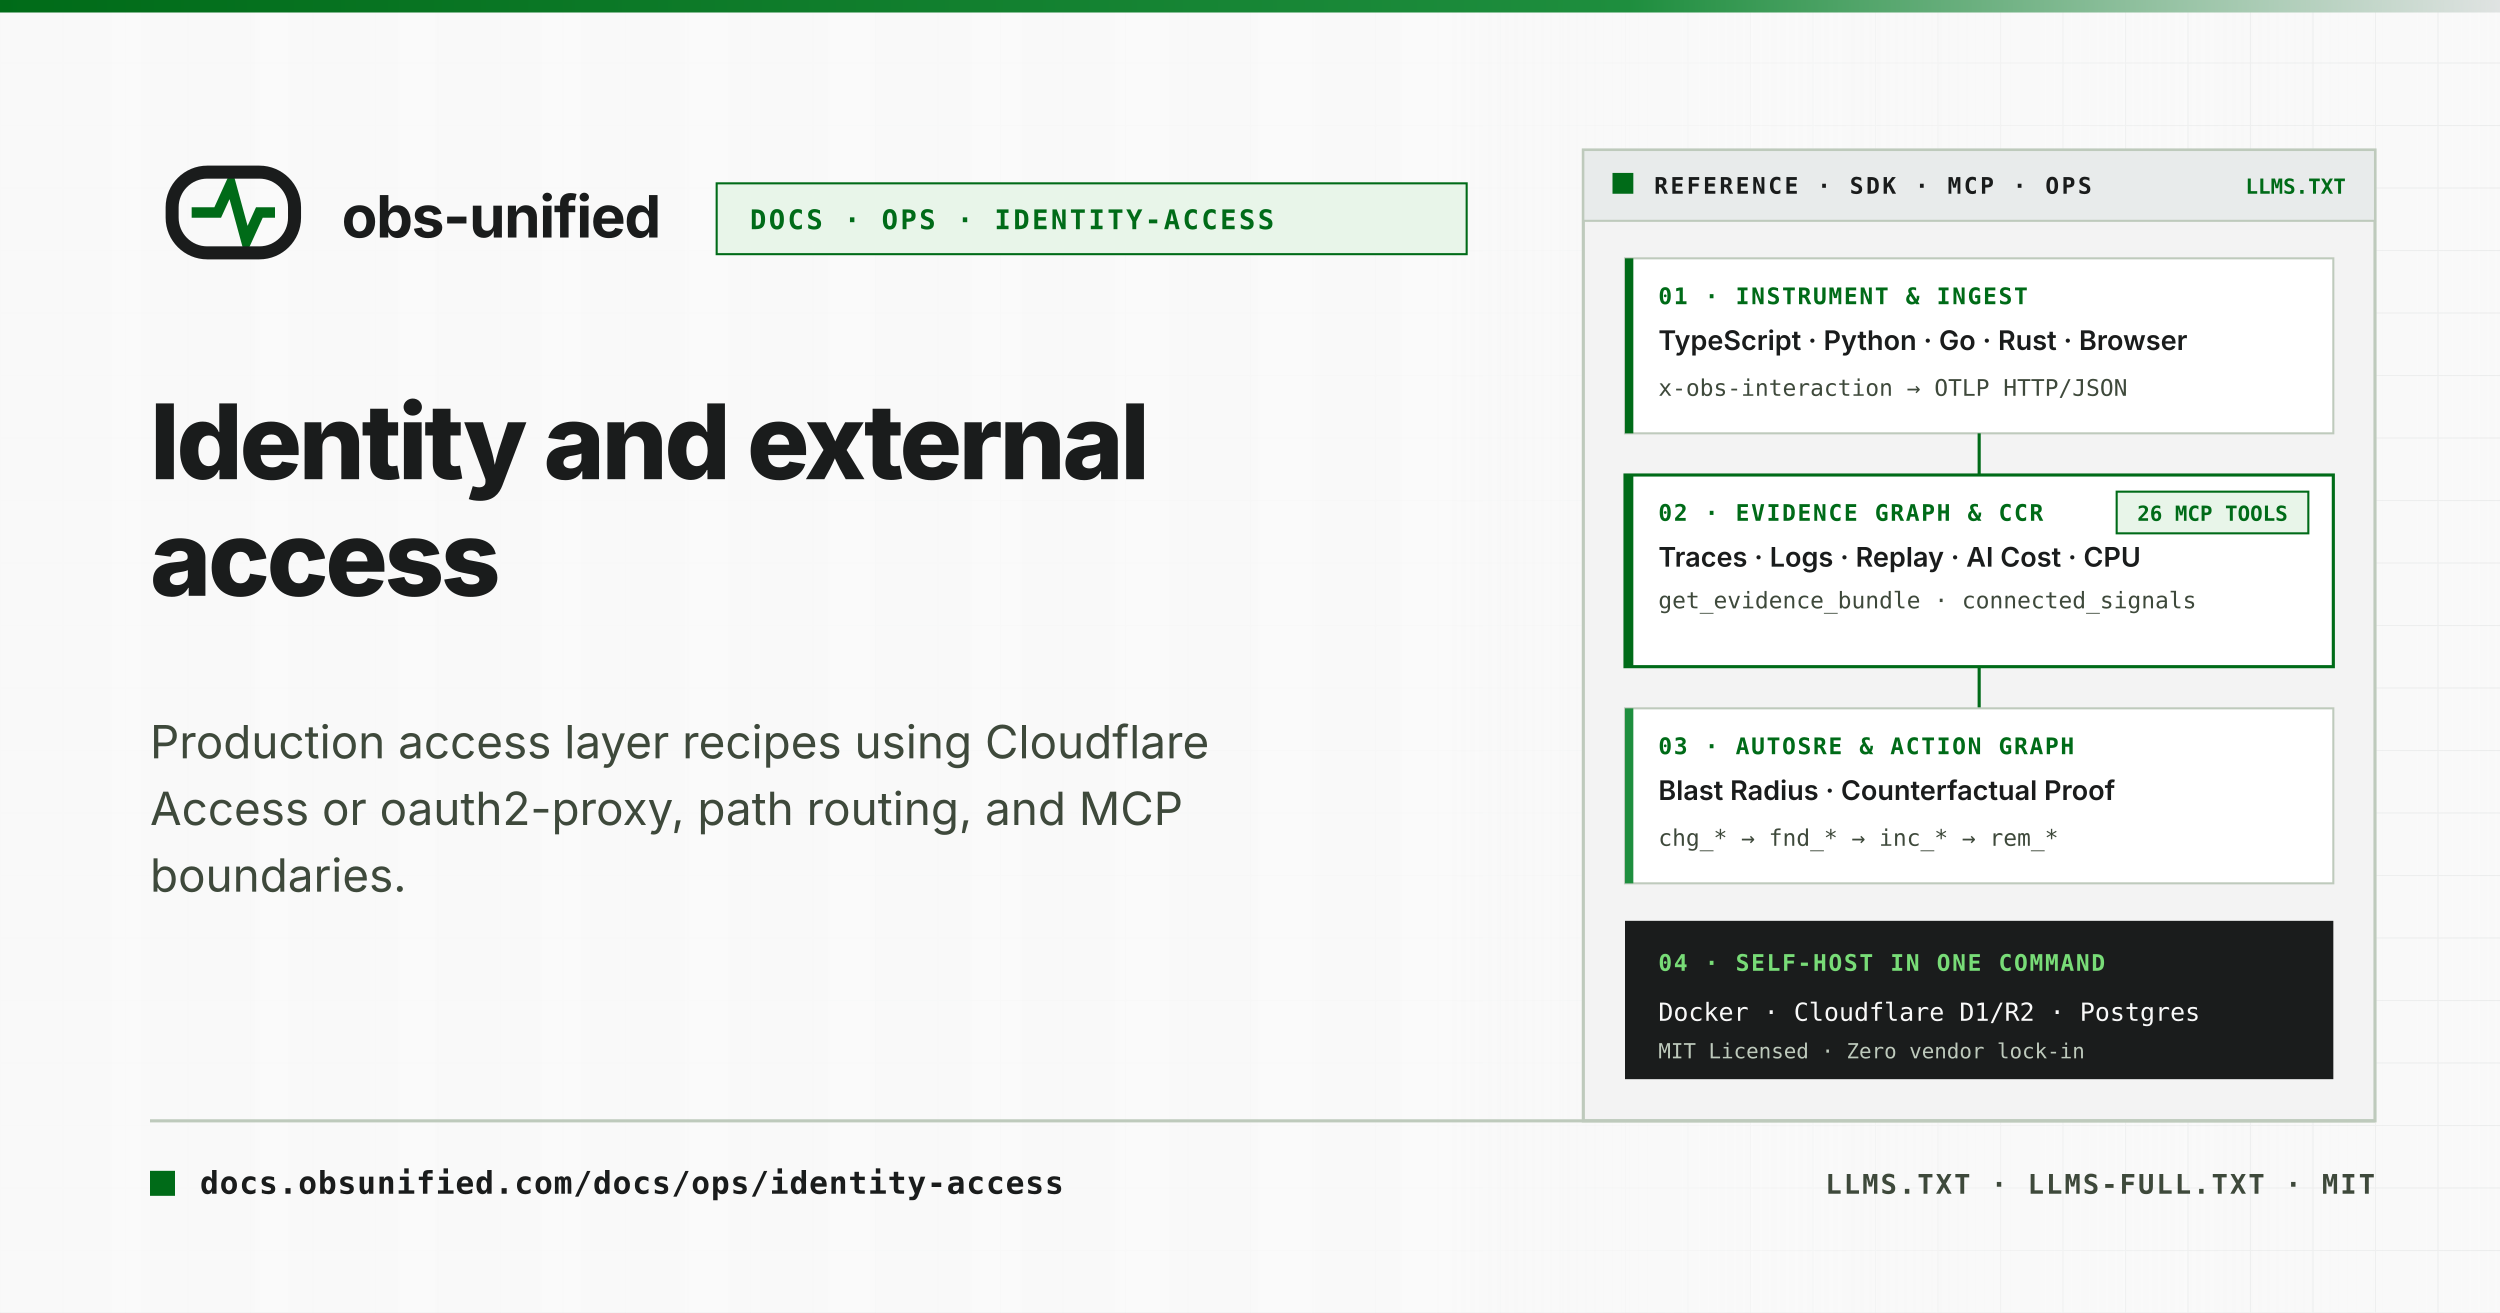
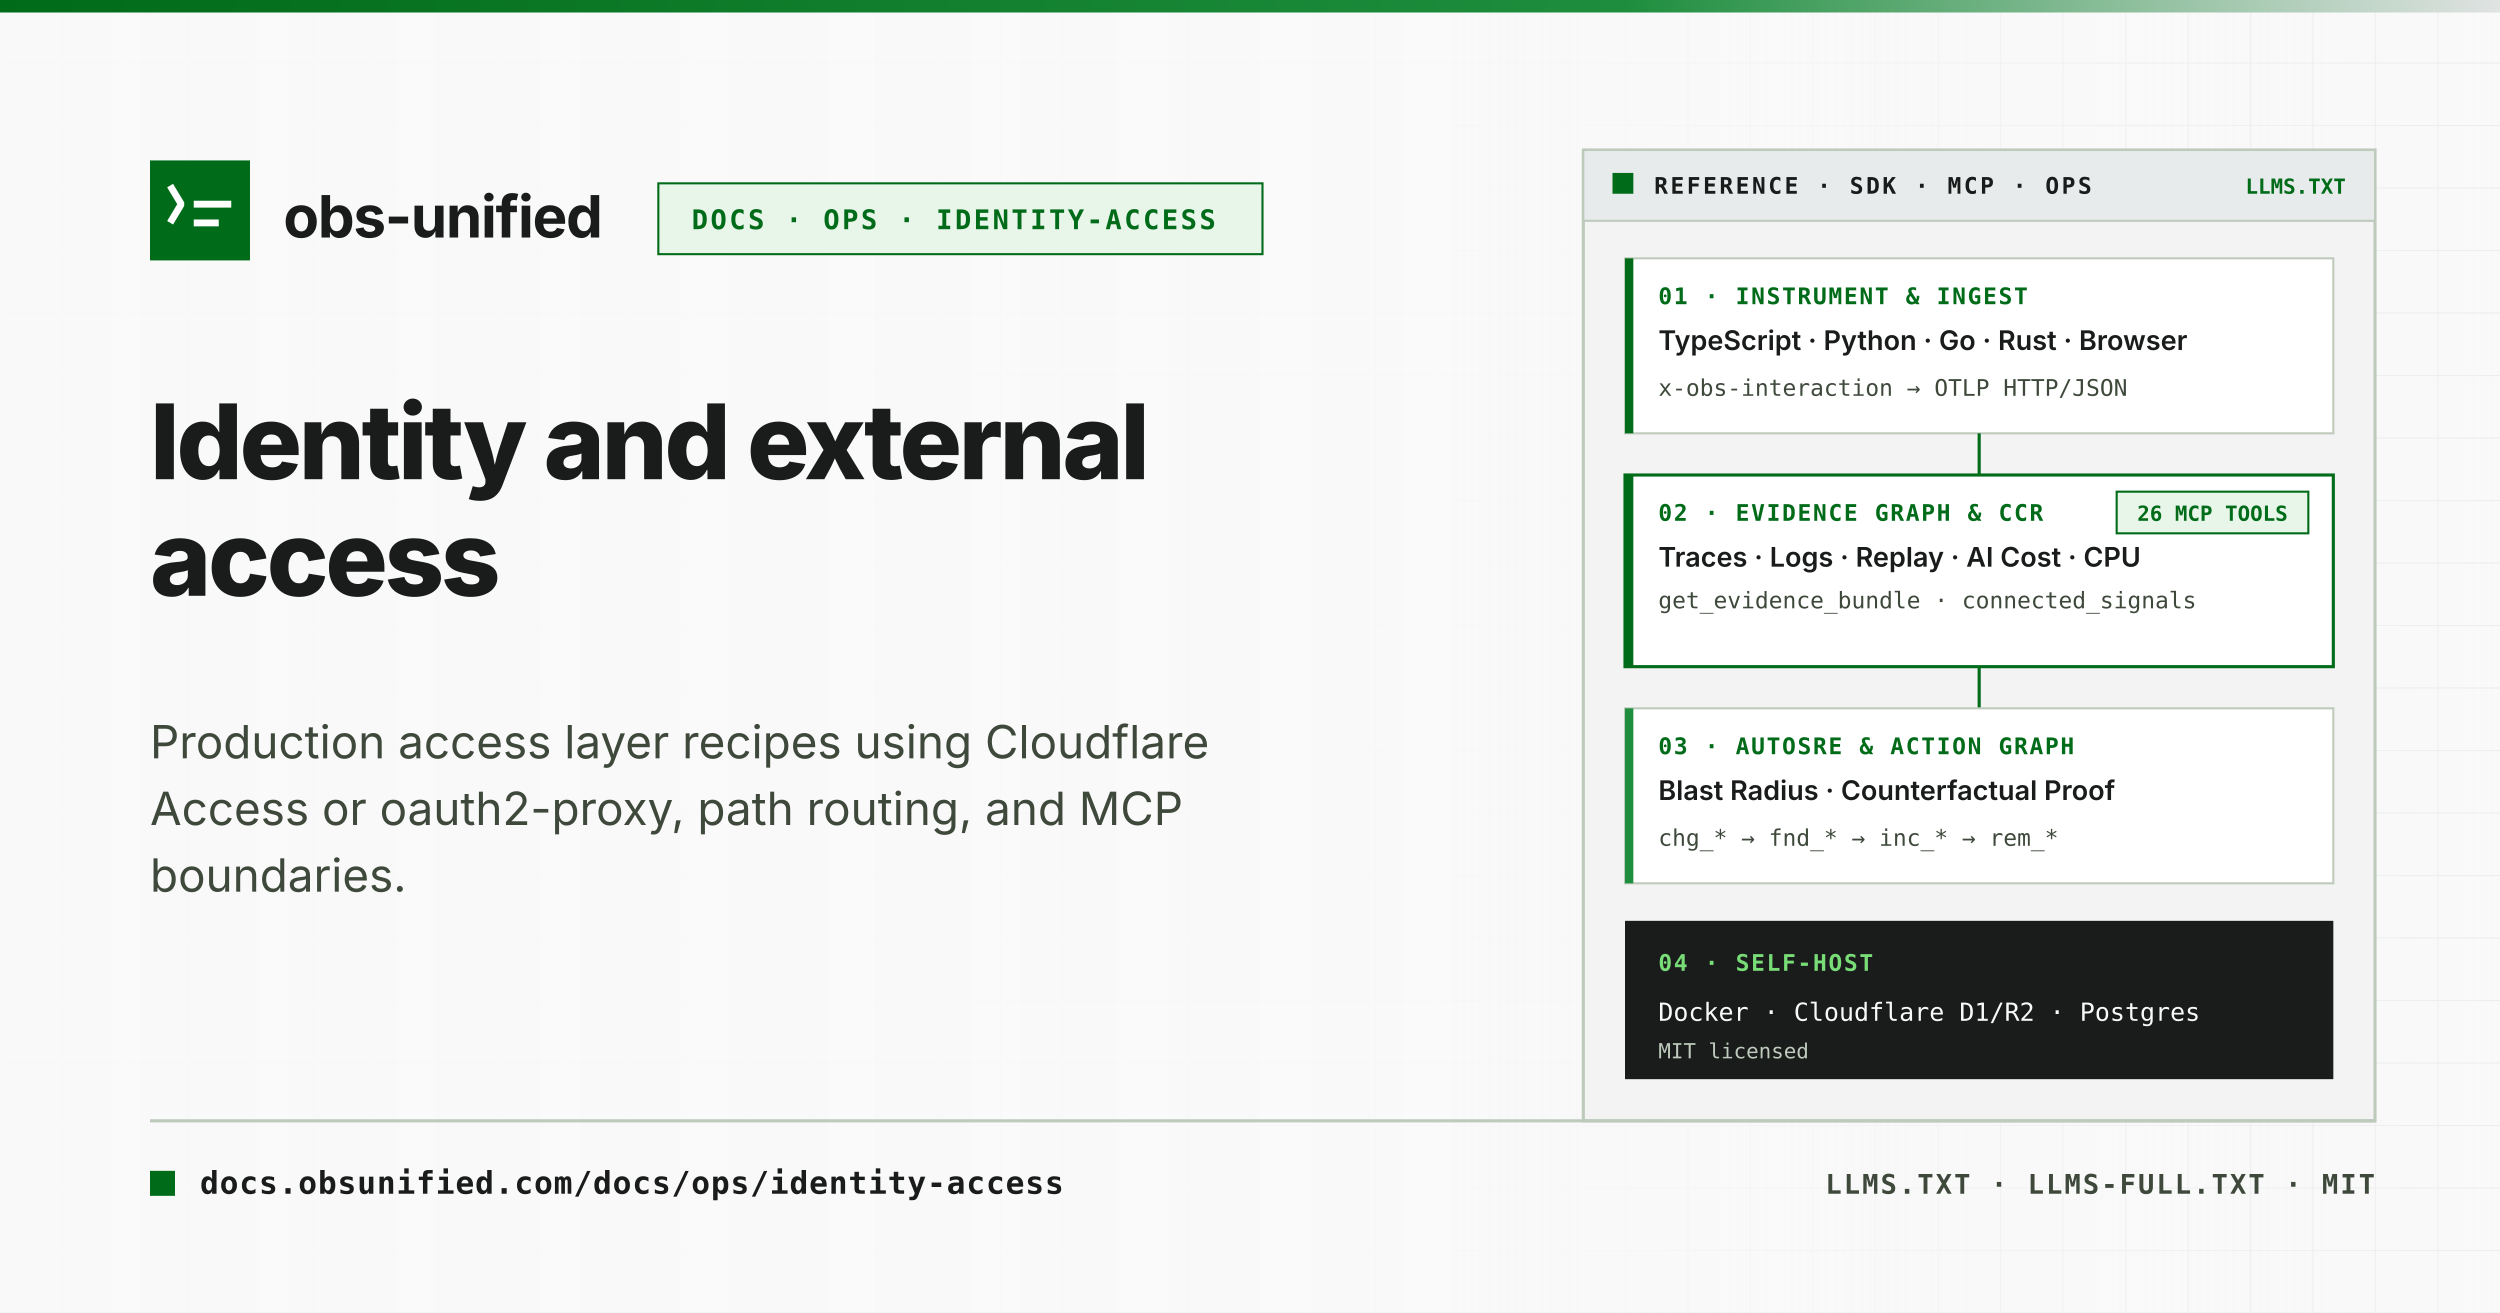
<svg xmlns="http://www.w3.org/2000/svg" viewBox="0 0 1200 630" width="1200" height="630" role="img" aria-label="Identity and external access — obs-unified documentation">
  <defs>
    <pattern id="grid" width="30" height="30" patternUnits="userSpaceOnUse">
      <path d="M 30 0 L 0 0 0 30" fill="none" stroke="#E2E4E4" stroke-width="1" />
    </pattern>
    <linearGradient id="surfaceFade" x1="0" y1="0" x2="1" y2="0">
      <stop offset="0%" stop-color="#F9F9F9" stop-opacity="0.97" />
      <stop offset="58%" stop-color="#F9F9F9" stop-opacity="0.93" />
      <stop offset="100%" stop-color="#F9F9F9" stop-opacity="0.45" />
    </linearGradient>
    <linearGradient id="accentBar" x1="0" y1="0" x2="1" y2="0">
      <stop offset="0%" stop-color="#006B18" />
      <stop offset="65%" stop-color="#1E8E3E" />
      <stop offset="100%" stop-color="#E2E4E4" />
    </linearGradient>
  </defs>
  <rect width="1200" height="630" fill="#F9F9F9" />
  <rect width="1200" height="630" fill="url(#grid)" />
  <rect width="1200" height="630" fill="url(#surfaceFade)" />
  <rect x="0" y="0" width="1200" height="6" fill="url(#accentBar)" />
  <g transform="translate(760, 72)">
    <rect x="0" y="0" width="380" height="466" fill="#F3F3F3" stroke="#BECABC" stroke-width="1.5" />
    <rect x="0" y="0" width="380" height="34" fill="#E8EBEB" stroke="#BECABC" stroke-width="1" />
    <rect x="14" y="11" width="10" height="10" fill="#006B18" />
    <text x="34" y="21" font-family="'JetBrains Mono', 'SFMono-Regular', Menlo, monospace" font-size="11" font-weight="700" fill="#1A1C1C" letter-spacing="1.2">REFERENCE · SDK · MCP · OPS</text>
    <text x="366" y="21" text-anchor="end" font-family="'JetBrains Mono', 'SFMono-Regular', Menlo, monospace" font-size="10" font-weight="600" fill="#006B18">LLMS.TXT</text>
    <rect x="20" y="52" width="340" height="84" fill="#FFFFFF" stroke="#BECABC" stroke-width="1" />
    <rect x="20" y="52" width="4" height="84" fill="#006B18" />
    <text x="36" y="74" font-family="'JetBrains Mono', 'SFMono-Regular', Menlo, monospace" font-size="11" font-weight="700" fill="#006B18" letter-spacing="0.8">01 · INSTRUMENT &amp; INGEST</text>
    <text x="36" y="96" font-family="'Inter', -apple-system, sans-serif" font-size="13" font-weight="600" fill="#1A1C1C">TypeScript · Python · Go · Rust · Browser</text>
    <text x="36" y="118" font-family="'JetBrains Mono', 'SFMono-Regular', Menlo, monospace" font-size="11" font-weight="500" fill="#3E493B">x-obs-interaction → OTLP HTTP/JSON</text>
    <line x1="190" y1="136" x2="190" y2="156" stroke="#006B18" stroke-width="1.5" />
    <rect x="20" y="156" width="340" height="92" fill="#FFFFFF" stroke="#006B18" stroke-width="1.5" />
    <rect x="20" y="156" width="4" height="92" fill="#006B18" />
    <text x="36" y="178" font-family="'JetBrains Mono', 'SFMono-Regular', Menlo, monospace" font-size="11" font-weight="700" fill="#006B18" letter-spacing="0.8">02 · EVIDENCE GRAPH &amp; CCR</text>
    <text x="36" y="200" font-family="'Inter', -apple-system, sans-serif" font-size="13" font-weight="600" fill="#1A1C1C">Traces · Logs · Replay · AI Cost · CPU</text>
    <text x="36" y="220" font-family="'JetBrains Mono', 'SFMono-Regular', Menlo, monospace" font-size="11" font-weight="500" fill="#3E493B">get_evidence_bundle · connected_signals</text>
    <rect x="256" y="164" width="92" height="20" fill="#E8F5E9" stroke="#006B18" stroke-width="1" />
    <text x="302" y="178" text-anchor="middle" font-family="'JetBrains Mono', 'SFMono-Regular', Menlo, monospace" font-size="10" font-weight="700" fill="#006B18">26 MCP TOOLS</text>
    <line x1="190" y1="248" x2="190" y2="268" stroke="#006B18" stroke-width="1.5" />
    <rect x="20" y="268" width="340" height="84" fill="#FFFFFF" stroke="#BECABC" stroke-width="1" />
    <rect x="20" y="268" width="4" height="84" fill="#1E8E3E" />
    <text x="36" y="290" font-family="'JetBrains Mono', 'SFMono-Regular', Menlo, monospace" font-size="11" font-weight="700" fill="#006B18" letter-spacing="0.8">03 · AUTOSRE &amp; ACTION GRAPH</text>
    <text x="36" y="312" font-family="'Inter', -apple-system, sans-serif" font-size="13" font-weight="600" fill="#1A1C1C">Blast Radius · Counterfactual Proof</text>
    <text x="36" y="334" font-family="'JetBrains Mono', 'SFMono-Regular', Menlo, monospace" font-size="11" font-weight="500" fill="#3E493B">chg_* → fnd_* → inc_* → rem_*</text>
    <rect x="20" y="370" width="340" height="76" fill="#1A1C1C" />
-     <text x="36" y="394" font-family="'JetBrains Mono', 'SFMono-Regular', Menlo, monospace" font-size="11" font-weight="700" fill="#78DC77" letter-spacing="0.8">04 · SELF-HOST IN ONE COMMAND</text>
+     <text x="36" y="394" font-family="'JetBrains Mono', 'SFMono-Regular', Menlo, monospace" font-size="11" font-weight="700" fill="#78DC77" letter-spacing="0.8">04 · SELF-HOST</text>
    <text x="36" y="418" font-family="'JetBrains Mono', 'SFMono-Regular', Menlo, monospace" font-size="12" font-weight="500" fill="#F9F9F9">Docker · Cloudflare D1/R2 · Postgres</text>
-     <text x="36" y="436" font-family="'JetBrains Mono', 'SFMono-Regular', Menlo, monospace" font-size="10" font-weight="500" fill="#BECABC">MIT Licensed · Zero vendor lock-in</text>
+     <text x="36" y="436" font-family="'JetBrains Mono', 'SFMono-Regular', Menlo, monospace" font-size="10" font-weight="500" fill="#BECABC">MIT licensed</text>
  </g>
  <g transform="translate(72, 72)">
-     <g transform="scale(2.5)">
-       <path d="M9 12H13L15.5 6.5L18.5 17.5L21 12H23" stroke="#006B18" stroke-width="2" stroke-linecap="square" stroke-linejoin="miter" fill="none" />
-       <path fill-rule="evenodd" clip-rule="evenodd" d="M11 3C6.582 3 3 6.582 3 11V13C3 17.418 6.582 21 11 21H21C25.418 21 29 17.418 29 13V11C29 6.582 25.418 3 21 3H11ZM11 5.5C7.962 5.5 5.5 7.962 5.5 11V13C5.5 16.038 7.962 18.5 11 18.5H21C24.038 18.5 26.5 16.038 26.5 13V11C26.5 7.962 24.038 5.5 21 5.5H11Z" fill="#1A1C1C" />
+     <g transform="translate(0, 5) scale(1.5)">
+       <rect width="32" height="32" fill="#006B18" />
+       <path d="M7 9 L10 14 L7 19" fill="none" stroke="#FFFFFF" stroke-width="2.2" stroke-linejoin="bevel" stroke-linecap="square" />
+       <rect x="14" y="12.9" width="12" height="2.2" fill="#FFFFFF" />
+       <rect x="14" y="18.9" width="8" height="2.2" fill="#FFFFFF" />
    </g>
-     <text x="92" y="42" font-family="'Inter', -apple-system, BlinkMacSystemFont, 'Segoe UI', sans-serif" font-size="28" font-weight="700" fill="#1A1C1C" letter-spacing="-0.6">obs-unified</text>
-     <rect x="272" y="16" width="360" height="34" fill="#E8F5E9" stroke="#006B18" stroke-width="1" />
-     <text x="288" y="38" font-family="'JetBrains Mono', 'SFMono-Regular', Menlo, monospace" font-size="13" font-weight="700" fill="#006B18" letter-spacing="1.2">DOCS · OPS · IDENTITY-ACCESS</text>
+     <text x="64" y="42" font-family="'Inter', -apple-system, BlinkMacSystemFont, 'Segoe UI', sans-serif" font-size="28" font-weight="700" fill="#1A1C1C" letter-spacing="-0.6">obs-unified</text>
+     <rect x="244" y="16" width="290" height="34" fill="#E8F5E9" stroke="#006B18" stroke-width="1" />
+     <text x="260" y="38" font-family="'JetBrains Mono', 'SFMono-Regular', Menlo, monospace" font-size="13" font-weight="700" fill="#006B18" letter-spacing="1.2">DOCS · OPS · IDENTITY-ACCESS</text>
  </g>
  <text x="72" y="230" font-family="'Inter', -apple-system, BlinkMacSystemFont, 'Segoe UI', sans-serif" font-size="50" font-weight="800" fill="#1A1C1C" letter-spacing="-1.6">Identity and external</text>
  <text x="72" y="286" font-family="'Inter', -apple-system, BlinkMacSystemFont, 'Segoe UI', sans-serif" font-size="50" font-weight="800" fill="#1A1C1C" letter-spacing="-1.6">access</text>
  <text x="72" y="364" font-family="'Inter', -apple-system, BlinkMacSystemFont, 'Segoe UI', sans-serif" font-size="22" font-weight="400" fill="#3E493B">Production access layer recipes using Cloudflare</text>
  <text x="72" y="396" font-family="'Inter', -apple-system, BlinkMacSystemFont, 'Segoe UI', sans-serif" font-size="22" font-weight="400" fill="#3E493B">Access or oauth2-proxy, path routing, and MCP</text>
  <text x="72" y="428" font-family="'Inter', -apple-system, BlinkMacSystemFont, 'Segoe UI', sans-serif" font-size="22" font-weight="400" fill="#3E493B">boundaries.</text>
  <line x1="72" y1="538" x2="1140" y2="538" stroke="#BECABC" stroke-width="1.5" />
  <rect x="72" y="562" width="12" height="12" fill="#006B18" />
  <text x="96" y="573" font-family="'JetBrains Mono', 'SFMono-Regular', Menlo, monospace" font-size="15" font-weight="700" fill="#1A1C1C" letter-spacing="0.4">docs.obsunified.com/docs/ops/identity-access</text>
  <text x="1140" y="573" text-anchor="end" font-family="'JetBrains Mono', 'SFMono-Regular', Menlo, monospace" font-size="13" font-weight="600" fill="#3E493B" letter-spacing="1">LLMS.TXT · LLMS-FULL.TXT · MIT</text>
</svg>
